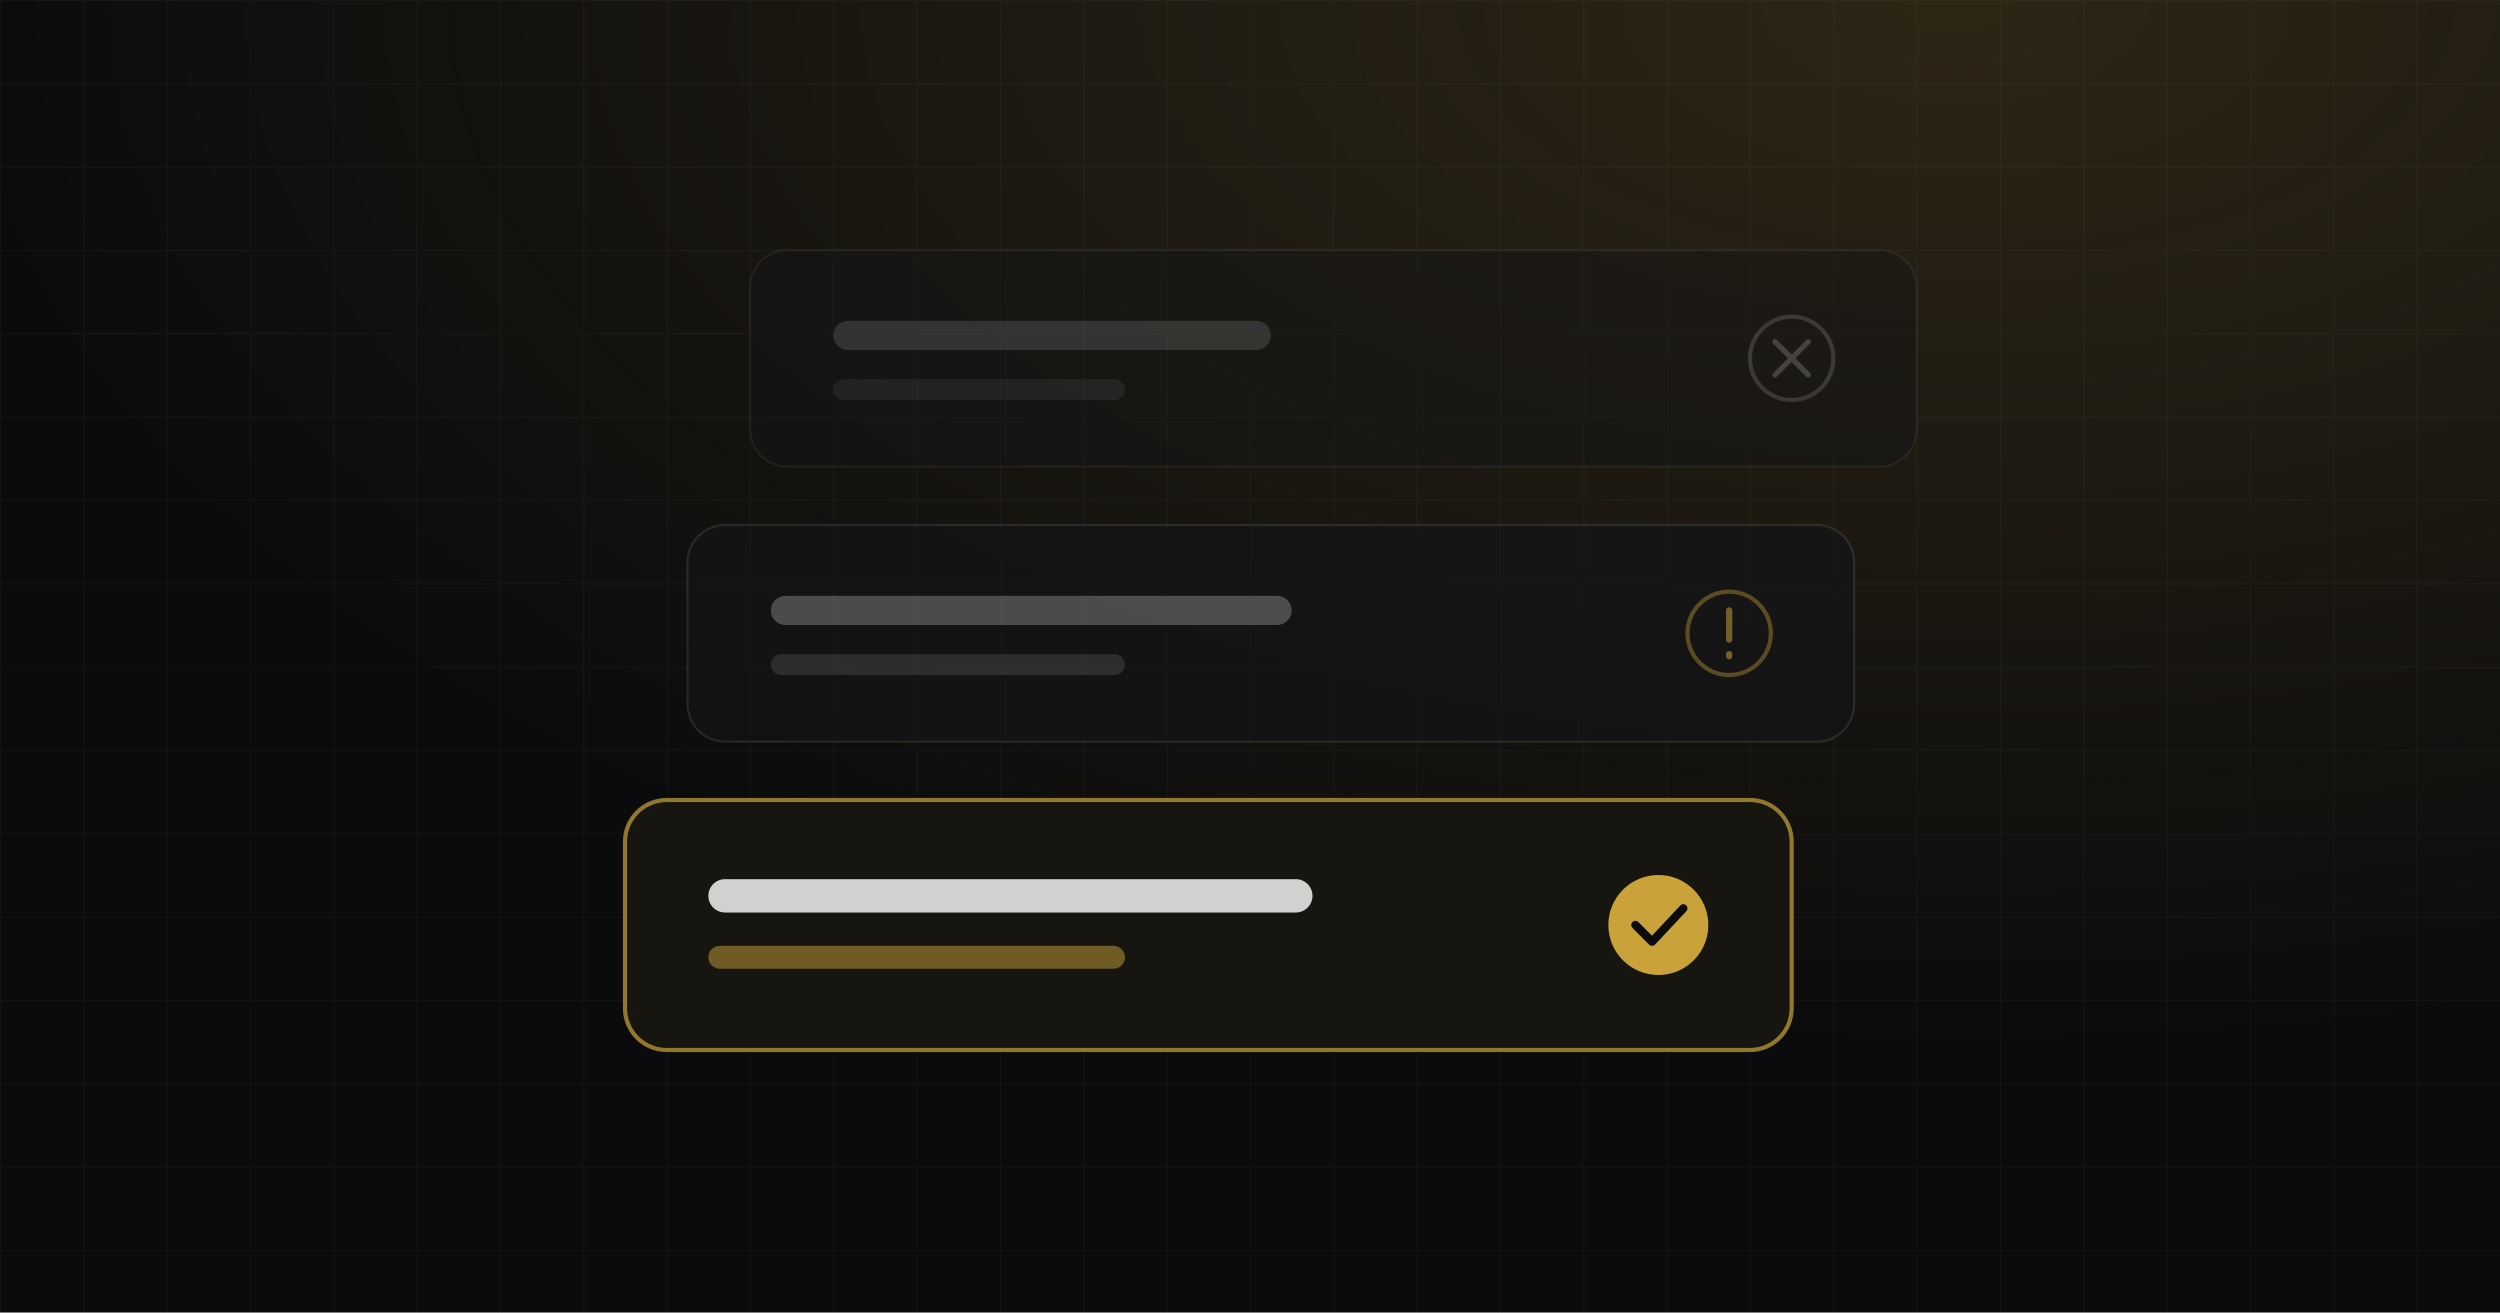
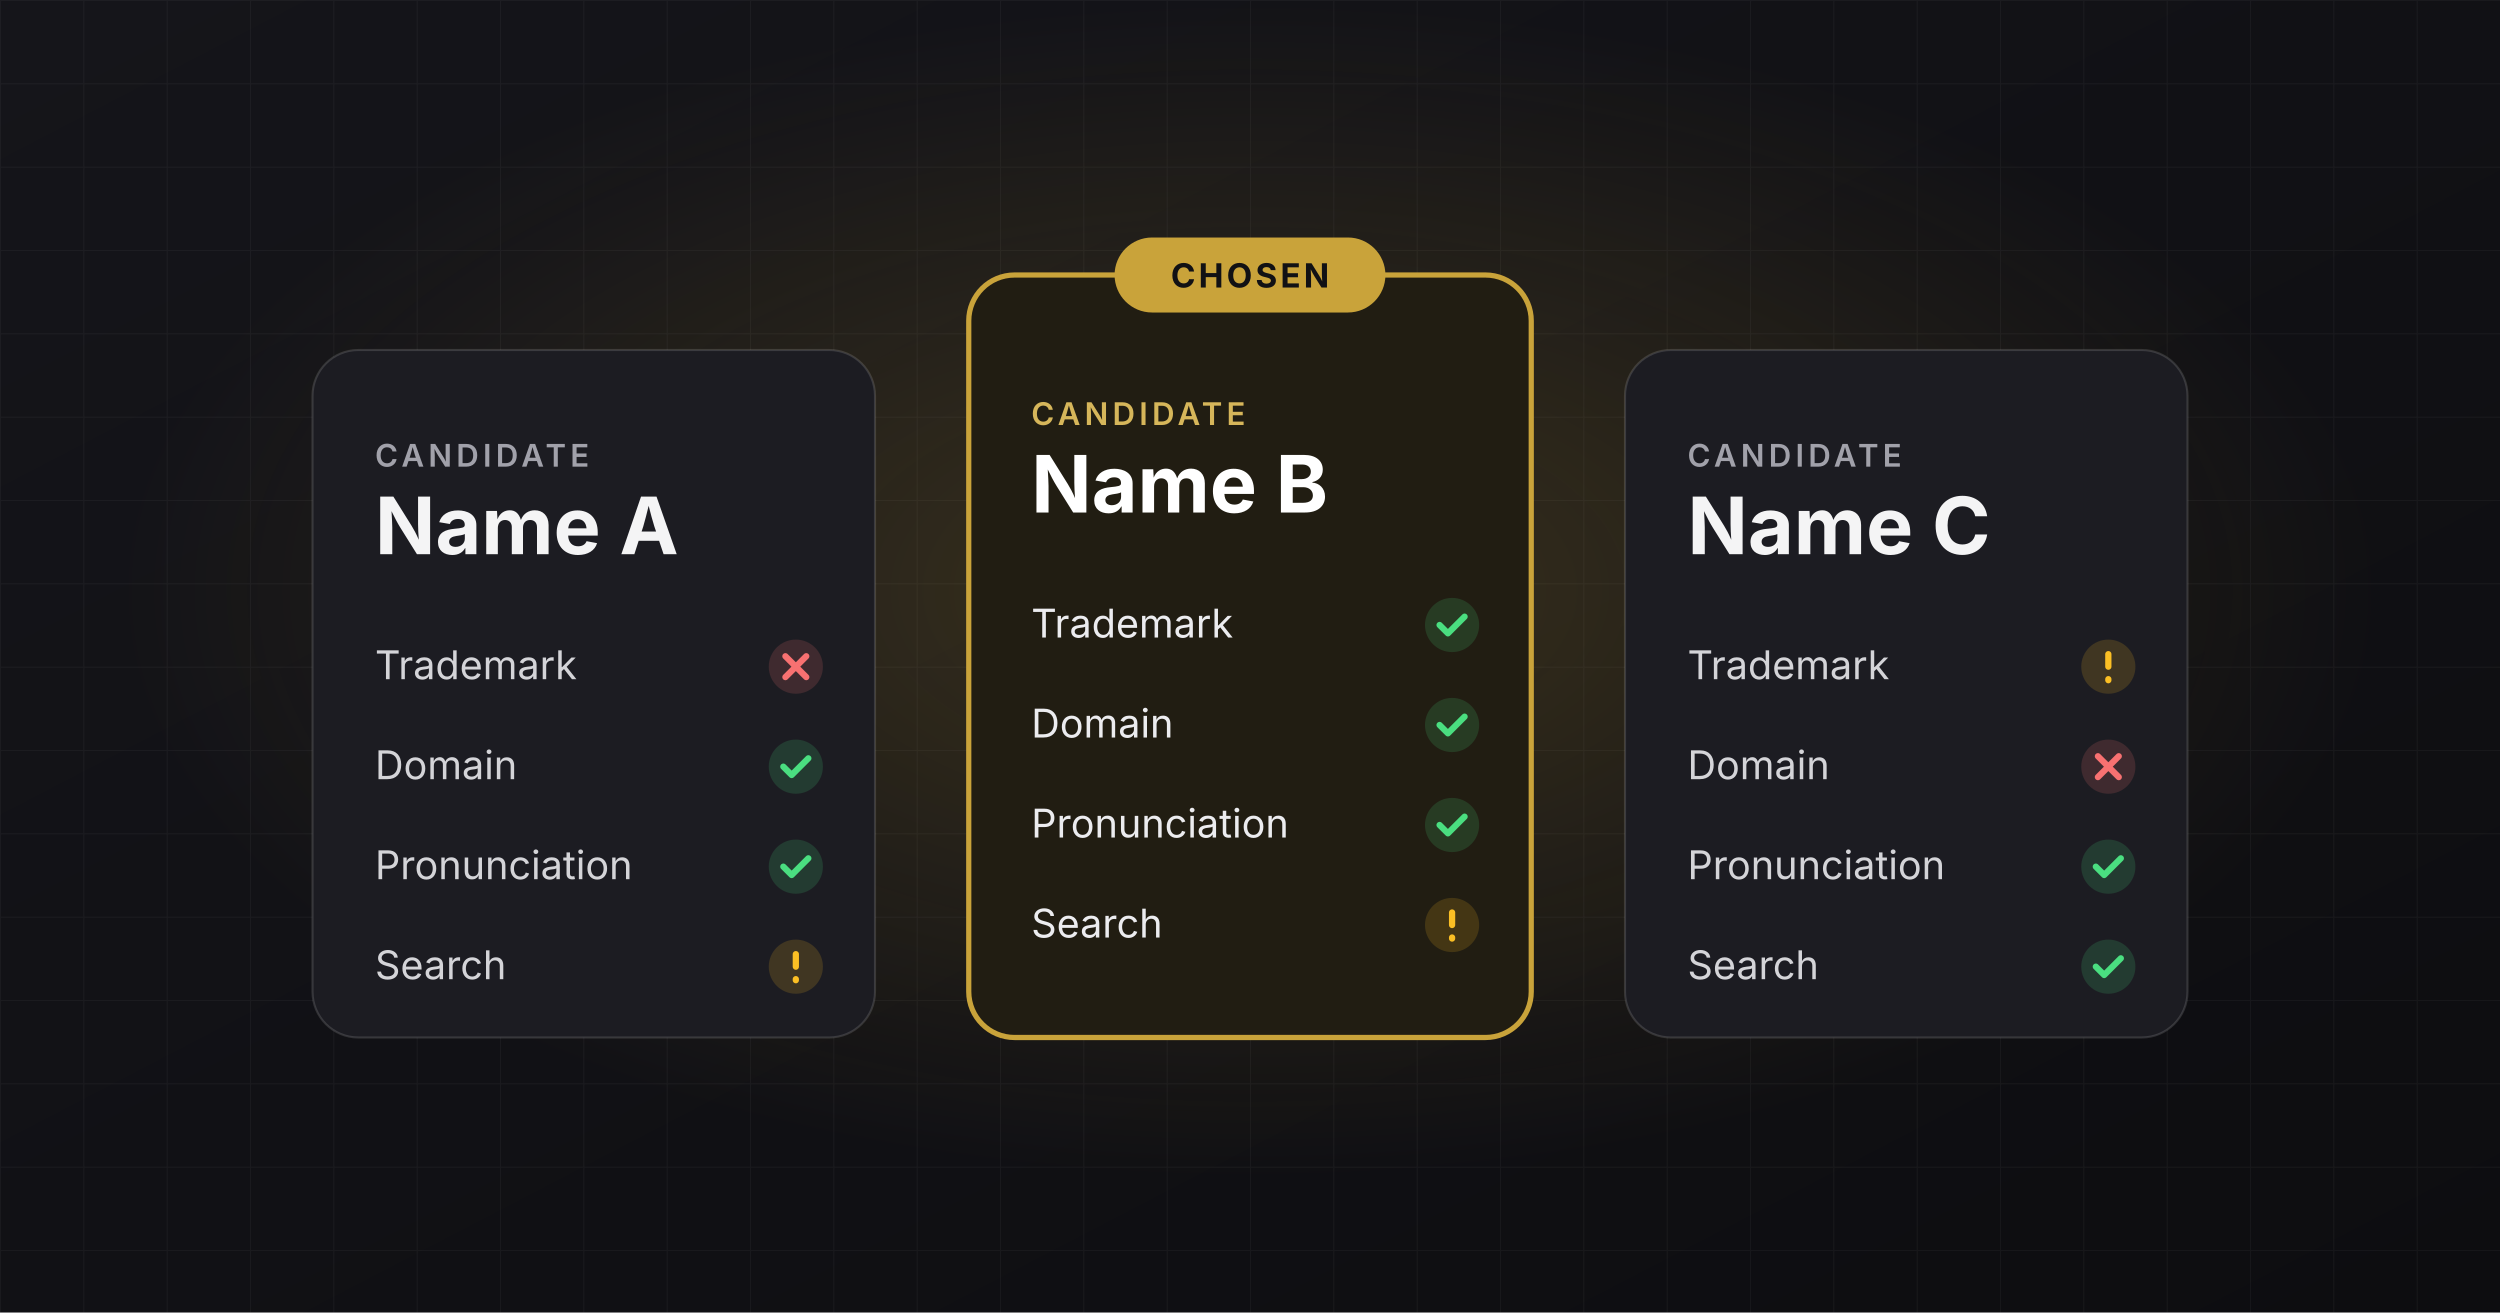
- <svg xmlns="http://www.w3.org/2000/svg" viewBox="0 0 1200 630" width="1200" height="630">
+ <svg xmlns="http://www.w3.org/2000/svg" viewBox="0 0 1200 630" width="1200" height="630" font-family="Inter, 'Segoe UI', Roboto, Arial, sans-serif">
  <defs>
-     <radialGradient id="g" cx="78%" cy="0%" r="80%">
-       <stop offset="0" stop-color="#c9a33a" stop-opacity=".18" />
+     <linearGradient id="bg" x1="0" y1="0" x2="1" y2="1">
+       <stop offset="0" stop-color="#15151a" />
+       <stop offset="1" stop-color="#0d0d10" />
+     </linearGradient>
+     <radialGradient id="glow" cx="50%" cy="45%" r="45%">
+       <stop offset="0" stop-color="#c9a33a" stop-opacity=".22" />
      <stop offset="1" stop-color="#c9a33a" stop-opacity="0" />
    </radialGradient>
-     <pattern id="p" width="40" height="40" patternUnits="userSpaceOnUse">
-       <path d="M40 0H0v40" fill="none" stroke="#fff" stroke-opacity=".035" />
+     <pattern id="grid" width="40" height="40" patternUnits="userSpaceOnUse">
+       <path d="M40 0H0v40" fill="none" stroke="#fff" stroke-opacity=".04" />
    </pattern>
+     <g id="ok">
+       <circle r="13" fill="#4ade80" fill-opacity=".16" />
+       <path d="M-6 0l4 4 8-8" fill="none" stroke="#4ade80" stroke-width="3" stroke-linecap="round" stroke-linejoin="round" />
+     </g>
+     <g id="warn">
+       <circle r="13" fill="#fbbf24" fill-opacity=".16" />
+       <path d="M0-6v6M0 6v.5" fill="none" stroke="#fbbf24" stroke-width="3" stroke-linecap="round" />
+     </g>
+     <g id="no">
+       <circle r="13" fill="#f87171" fill-opacity=".16" />
+       <path d="M-5-5l10 10M5-5l-10 10" fill="none" stroke="#f87171" stroke-width="3" stroke-linecap="round" />
+     </g>
  </defs>
-   <rect width="1200" height="630" fill="#0b0b0d" />
-   <rect width="1200" height="630" fill="url(#p)" />
-   <rect width="1200" height="630" fill="url(#g)" />
-   <g transform="translate(300 120)">
-     <g transform="translate(60 0)" opacity=".45">
-       <rect width="560" height="104" rx="18" fill="#141417" stroke="#fff" stroke-opacity=".12" />
-       <rect x="40" y="34" width="210" height="14" rx="7" fill="#fff" fill-opacity=".28" />
-       <rect x="40" y="62" width="140" height="10" rx="5" fill="#fff" fill-opacity=".14" />
-       <circle cx="500" cy="52" r="20" fill="none" stroke="#fff" stroke-opacity=".3" stroke-width="2" />
-       <path d="M492 44l16 16M508 44l-16 16" stroke="#fff" stroke-opacity=".4" stroke-width="2.5" stroke-linecap="round" />
+   <rect width="1200" height="630" fill="url(#bg)" />
+   <rect width="1200" height="630" fill="url(#grid)" />
+   <rect width="1200" height="630" fill="url(#glow)" />
+   <g transform="translate(150 168)">
+     <rect width="270" height="330" rx="22" fill="#1c1c22" stroke="#fff" stroke-opacity=".14" />
+     <text x="30" y="56" font-size="15" font-weight="600" letter-spacing="2" fill="#a1a1aa">CANDIDATE</text>
+     <text x="30" y="98" font-size="38" font-weight="700" fill="#f4f4f5">Name A</text>
+     <g font-size="19" fill="#d4d4d8">
+       <text x="30" y="158">Trademark</text>
+       <use href="#no" x="232" y="152" />
+       <text x="30" y="206">Domain</text>
+       <use href="#ok" x="232" y="200" />
+       <text x="30" y="254">Pronunciation</text>
+       <use href="#ok" x="232" y="248" />
+       <text x="30" y="302">Search</text>
+       <use href="#warn" x="232" y="296" />
    </g>
-     <g transform="translate(30 132)" opacity=".7">
-       <rect width="560" height="104" rx="18" fill="#141417" stroke="#fff" stroke-opacity=".14" />
-       <rect x="40" y="34" width="250" height="14" rx="7" fill="#fff" fill-opacity=".34" />
-       <rect x="40" y="62" width="170" height="10" rx="5" fill="#fff" fill-opacity=".16" />
-       <circle cx="500" cy="52" r="20" fill="none" stroke="#c9a33a" stroke-opacity=".55" stroke-width="2" />
-       <path d="M500 41v14M500 62v1" stroke="#c9a33a" stroke-opacity=".75" stroke-width="3" stroke-linecap="round" />
+   </g>
+   <g transform="translate(465 132)">
+     <rect width="270" height="366" rx="22" fill="#211d12" stroke="#c9a33a" stroke-width="2.5" />
+     <rect x="70" y="-18" width="130" height="36" rx="18" fill="#c9a33a" />
+     <text x="135" y="6" font-size="16" font-weight="700" letter-spacing="1.5" text-anchor="middle" fill="#111114">CHOSEN</text>
+     <text x="30" y="72" font-size="15" font-weight="600" letter-spacing="2" fill="#d6b65a">CANDIDATE</text>
+     <text x="30" y="114" font-size="38" font-weight="700" fill="#ffffff">Name B</text>
+     <g font-size="19" fill="#ececef">
+       <text x="30" y="174">Trademark</text>
+       <use href="#ok" x="232" y="168" />
+       <text x="30" y="222">Domain</text>
+       <use href="#ok" x="232" y="216" />
+       <text x="30" y="270">Pronunciation</text>
+       <use href="#ok" x="232" y="264" />
+       <text x="30" y="318">Search</text>
+       <use href="#warn" x="232" y="312" />
    </g>
-     <g transform="translate(0 264)">
-       <rect width="560" height="120" rx="20" fill="#17150f" stroke="#c9a33a" stroke-opacity=".7" stroke-width="2" />
-       <rect x="40" y="38" width="290" height="16" rx="8" fill="#f2f2f2" fill-opacity=".85" />
-       <rect x="40" y="70" width="200" height="11" rx="5.5" fill="#c9a33a" fill-opacity=".5" />
-       <circle cx="496" cy="60" r="24" fill="#c9a33a" />
-       <path d="M485 60l8 8 15-16" fill="none" stroke="#0b0b0d" stroke-width="4" stroke-linecap="round" stroke-linejoin="round" />
+   </g>
+   <g transform="translate(780 168)">
+     <rect width="270" height="330" rx="22" fill="#1c1c22" stroke="#fff" stroke-opacity=".14" />
+     <text x="30" y="56" font-size="15" font-weight="600" letter-spacing="2" fill="#a1a1aa">CANDIDATE</text>
+     <text x="30" y="98" font-size="38" font-weight="700" fill="#f4f4f5">Name C</text>
+     <g font-size="19" fill="#d4d4d8">
+       <text x="30" y="158">Trademark</text>
+       <use href="#warn" x="232" y="152" />
+       <text x="30" y="206">Domain</text>
+       <use href="#no" x="232" y="200" />
+       <text x="30" y="254">Pronunciation</text>
+       <use href="#ok" x="232" y="248" />
+       <text x="30" y="302">Search</text>
+       <use href="#ok" x="232" y="296" />
    </g>
  </g>
</svg>
